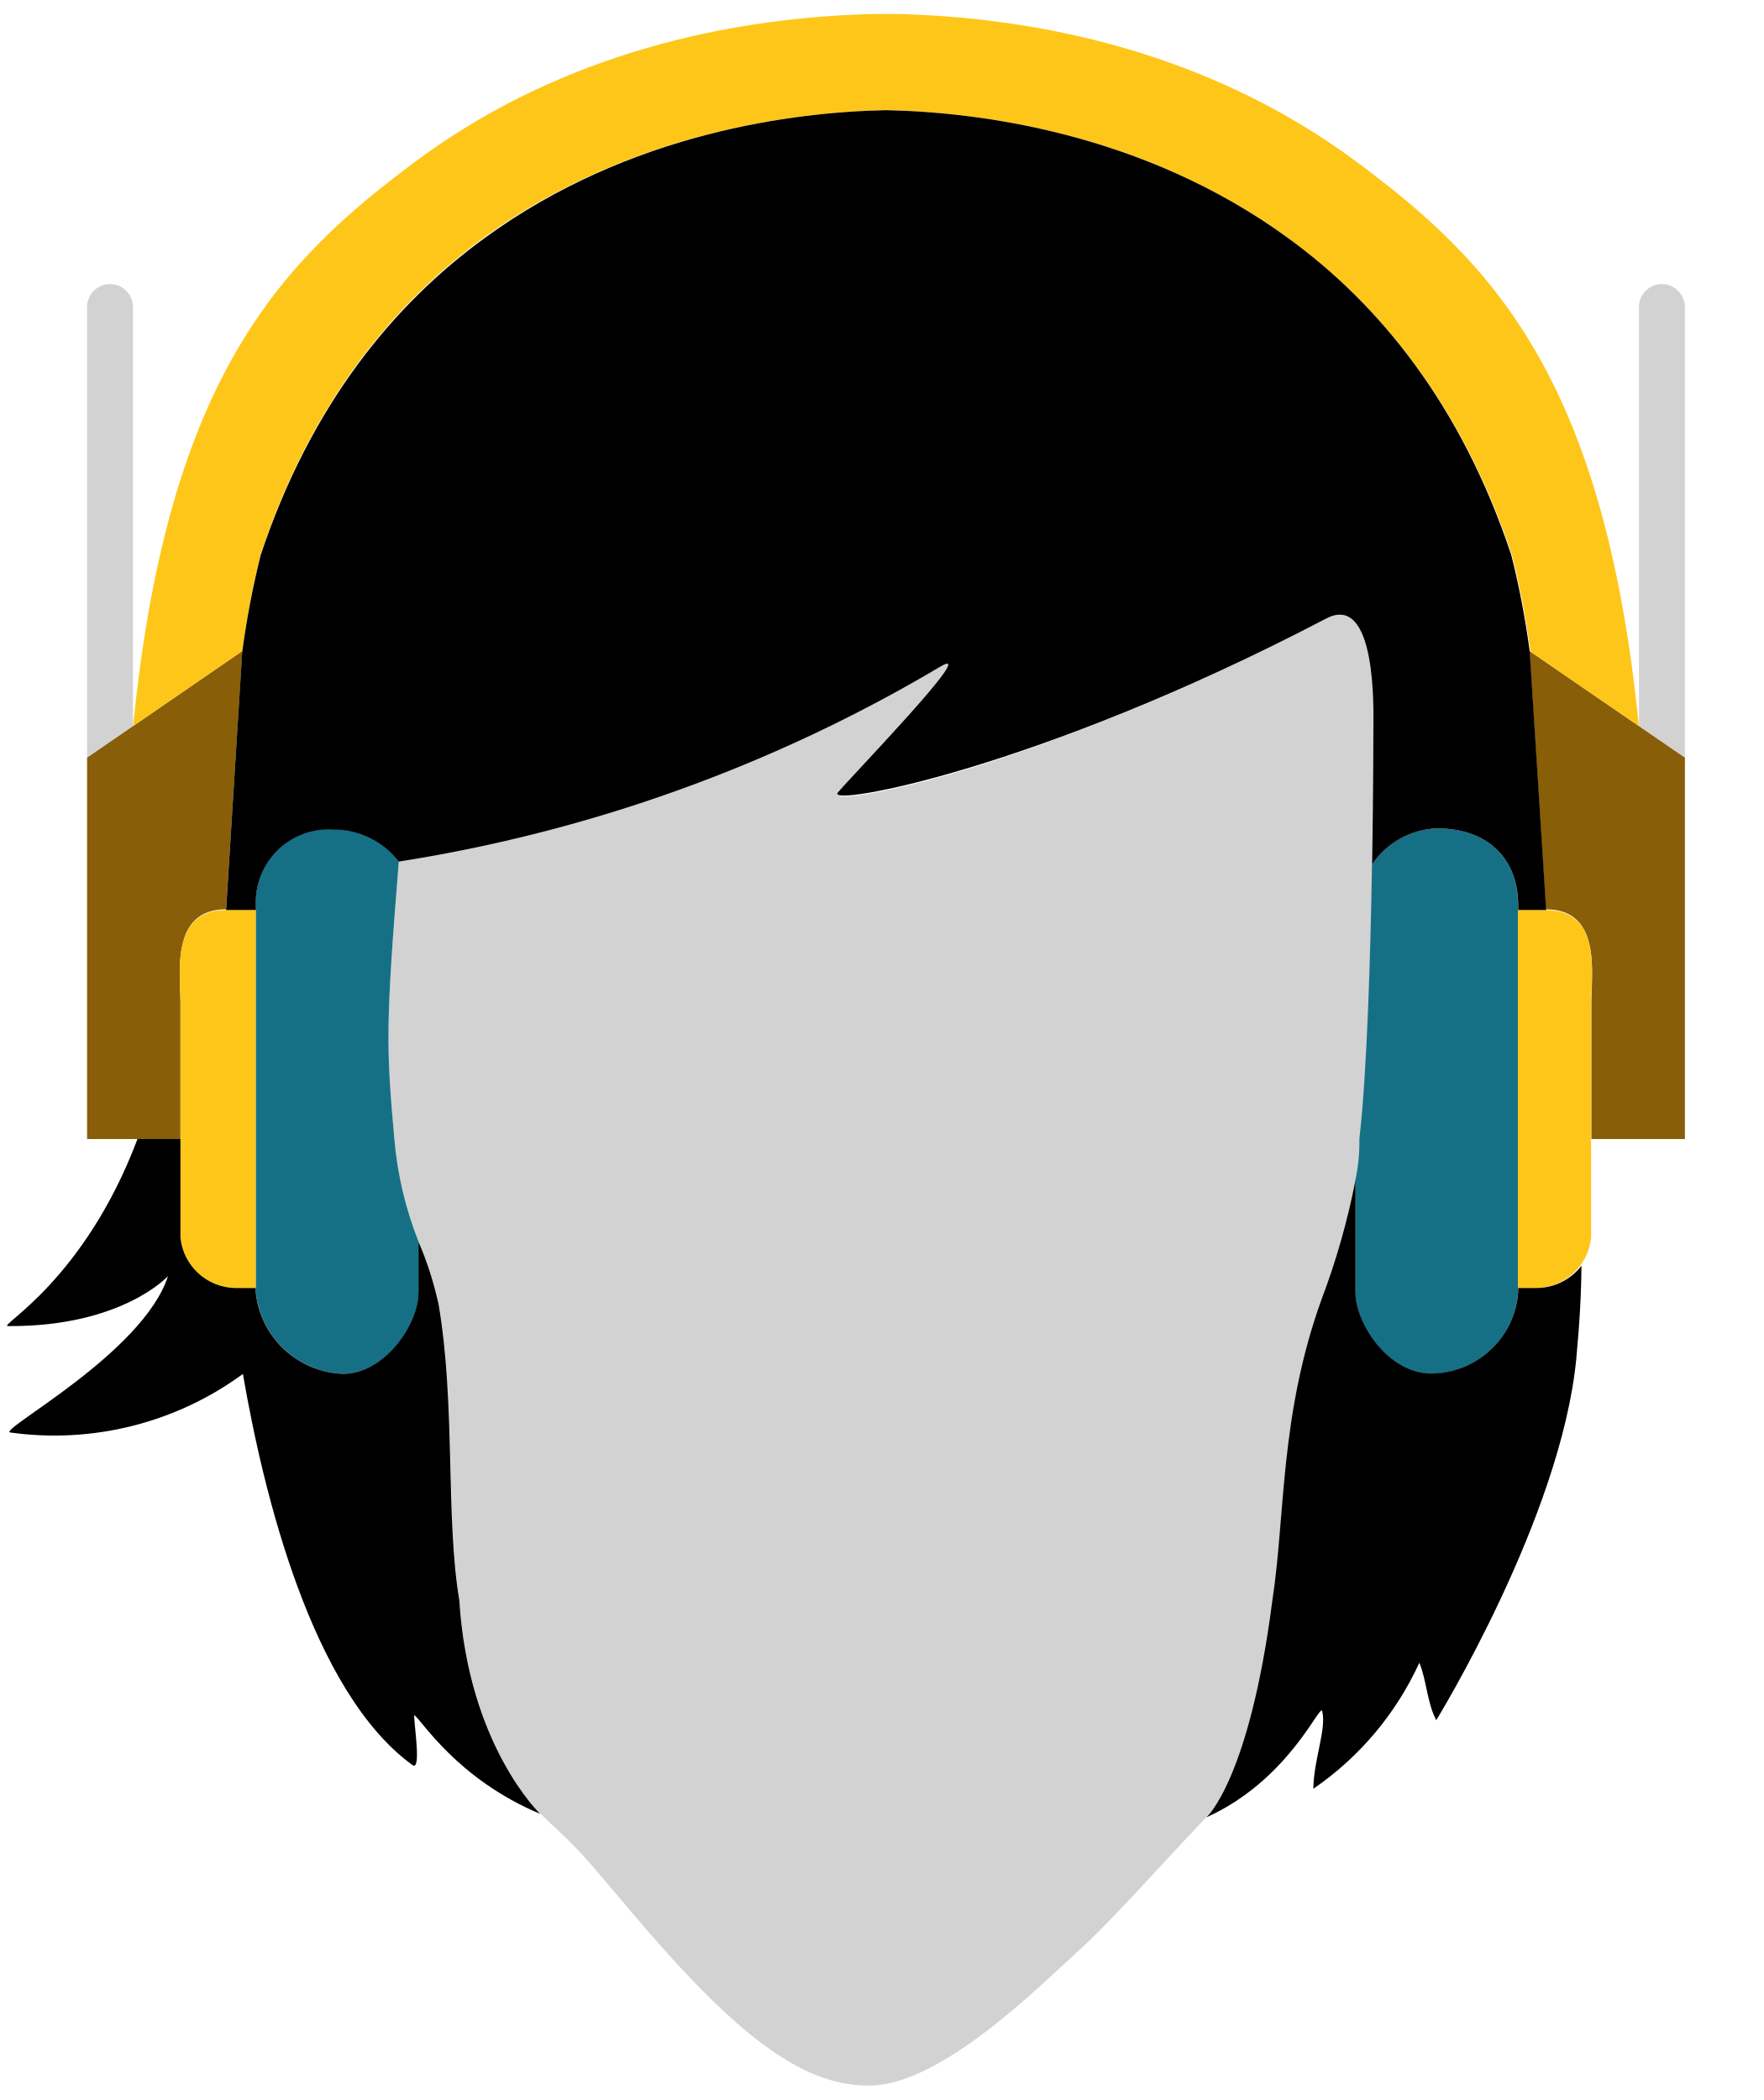
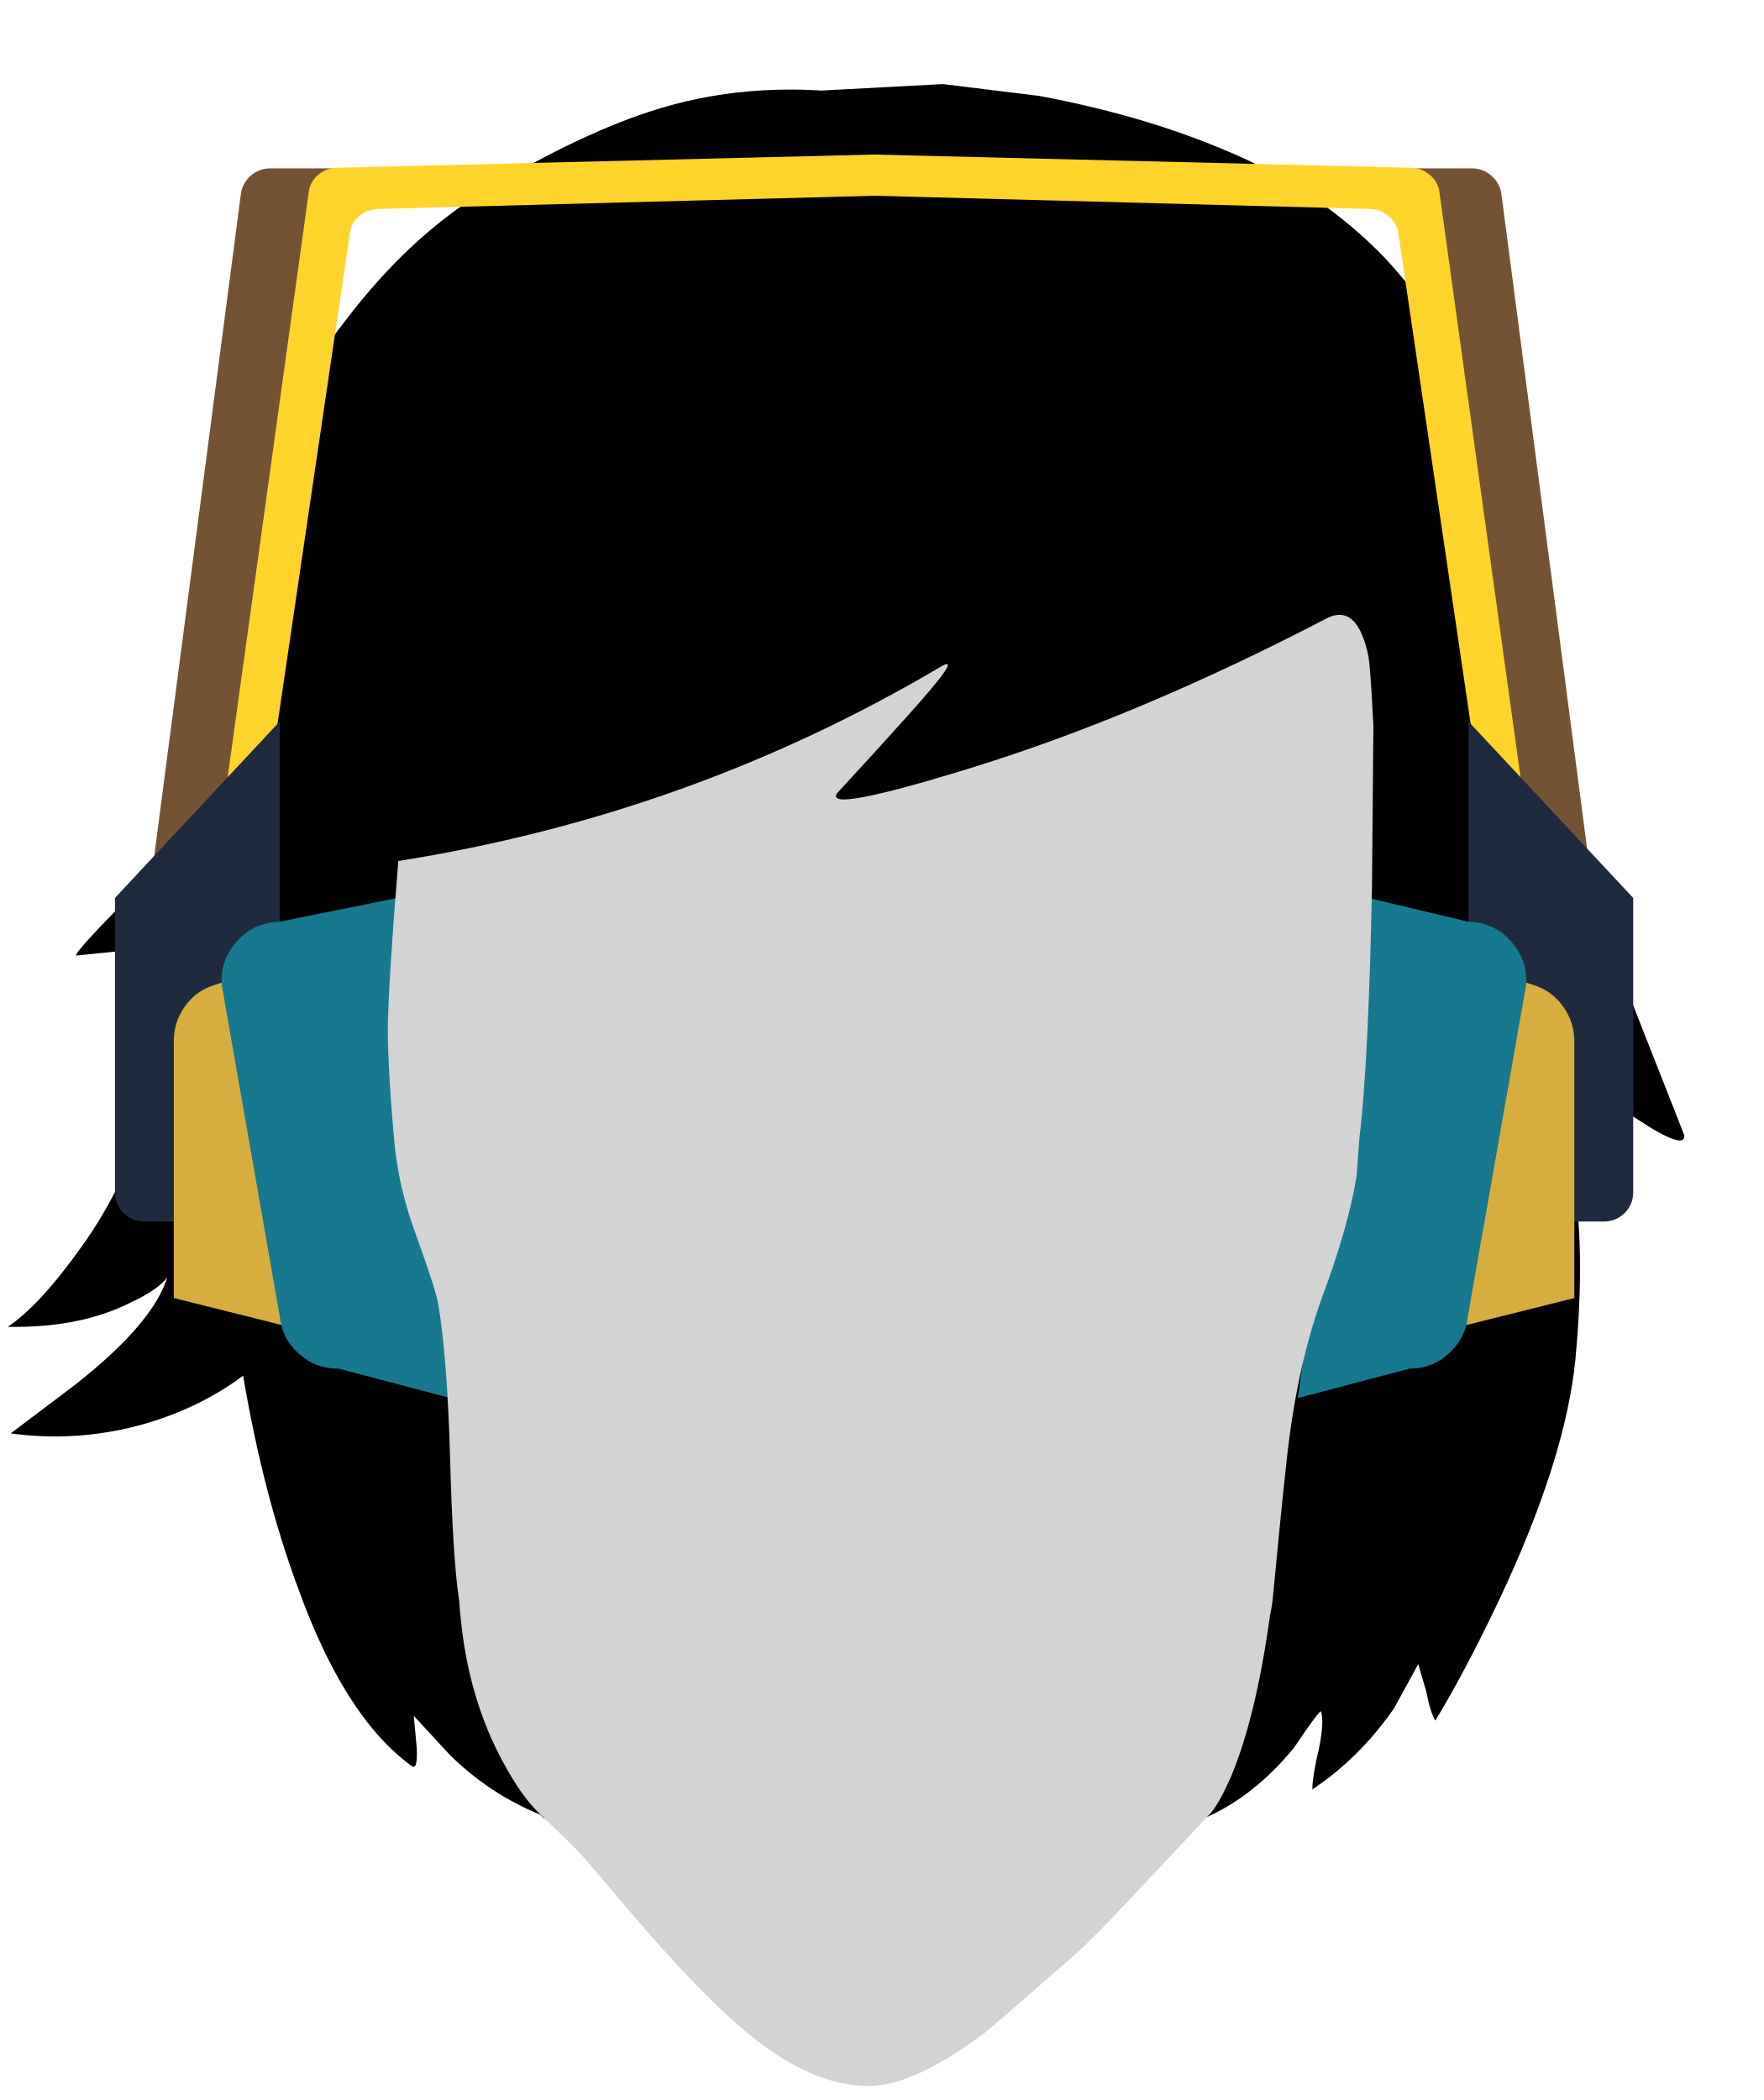
- <svg xmlns="http://www.w3.org/2000/svg" viewBox="0 0 126 150">
-   <path d="m7.86 20.29a1.64 1.64 0 0 0 -1.64 1.64v32.19l3.28-2.25v-29.94a1.65 1.65 0 0 0 -1.64-1.64z" fill="#d2d2d2" />
-   <path d="m17.31 46.5-11.09 7.62v27.24h6.67v-9.72c0-2.15-.72-6.69 3.26-6.69z" fill="#895e08" />
-   <path d="m118.71 20.29a1.64 1.64 0 0 0 -1.64 1.64v29.94l3.28 2.25v-32.19a1.65 1.65 0 0 0 -1.64-1.64z" fill="#d2d2d2" />
-   <path d="m109.25 46.5 11.1 7.62v27.24h-6.68v-9.72c0-2.15.73-6.69-3.25-6.69z" fill="#895e08" />
-   <path d="m16.15 65c-4 0-3.26 4.54-3.26 6.69v16.8a4 4 0 0 0 3.88 3.51h1.51v-27z" fill="#ffc61a" />
-   <path d="m0 0h126v150h-126z" fill="none" opacity=".6" />
-   <path d="m94.73 44.18c-20.68 10.82-35.73 13.61-34.9 12.46s10.35-10.82 7.32-9a108.83 108.83 0 0 1 -38.66 13.81c-.95 11.81-.92 13.32-.32 19.92.53 5.95 2.61 8.54 3.16 11.74 1.24 7.19.51 15.17 1.49 21.2.65 10.4 5.79 15.25 5.79 15.25 3.18 3 2.47 2.28 6.48 7 7.33 8.66 12.1 12.44 17 12.41 5.14 0 12.23-7.19 14.71-9.41s5.36-5.53 9.4-9.8c0 0 3.06-2.67 4.71-15.48.94-6.09.49-13.23 3.52-21.53 3-8.14 2.71-11.46 2.71-11.46 1-8.54 1-29.48 1-29.48-.04-1.06.2-9.52-3.41-7.63z" fill="#d2d2d2" />
-   <path d="m102.63 59.17a5.86 5.86 0 0 0 -4.63 2.56c-.11 6.62-.36 14.94-.9 19.59a13.53 13.53 0 0 1 -.29 3v8c0 2.28 2.41 5.81 5.39 5.81a6.27 6.27 0 0 0 6.23-5.81v-27.67c.01-3.1-1.94-5.48-5.8-5.48z" fill="#167085" />
-   <path d="m28.17 81.37c-.59-6.6-.63-8.11.32-19.88a5.86 5.86 0 0 0 -4.71-2.29 5.19 5.19 0 0 0 -5.5 5.45v27.67a6.5 6.5 0 0 0 6.23 5.81c3 0 5.39-3.53 5.39-5.81v-3.63a25.8 25.8 0 0 1 -1.73-7.32z" fill="#167085" />
-   <path d="m110.42 65h-2v27h1.35a4 4 0 0 0 3.88-3.58v-16.78c.02-2.15.75-6.64-3.23-6.64z" fill="#ffc61a" />
-   <path d="m109.25 46.5 7.81 5.36c-2.49-25.13-10.71-33.29-20.24-40.36-9.37-6.94-20.82-10.18-32.6-10.5h-.94-.94c-11.8.3-23.23 3.54-32.59 10.48-9.54 7.09-17.75 15.25-20.24 40.38l7.8-5.36a63.45 63.45 0 0 1 1.32-6.93c3.57-10.75 9.48-17.91 16-22.65 10.37-7.49 22.17-8.92 28.65-9.05 6.48.13 18.33 1.56 28.72 9.13 6.51 4.74 12.41 11.9 16 22.65a61.37 61.37 0 0 1 1.32 6.92z" fill="#ffc61a" />
-   <path d="m32.81 114.31c-1-6-.25-14-1.49-21.2a24.57 24.57 0 0 0 -1.43-4.42v3.63c0 2.28-2.41 5.81-5.39 5.81a6.5 6.5 0 0 1 -6.23-5.81v-.32h-1.5a4 4 0 0 1 -3.88-3.58v-7.06h-3.07c-3.82 10.14-9.97 13.35-9.26 13.36 8.15.06 11.44-3.57 11.44-3.57-1.78 5.52-12.18 11-11.27 11.17a22.79 22.79 0 0 0 16.62-4.18c1.47 8.53 4.91 22.69 12.09 27.92.68.55.14-2.81.14-3.56.55.36 3.05 4.56 9 7.06.02 0-5.12-4.85-5.77-15.25z" />
-   <path d="m109.79 92h-1.35v.3a6.27 6.27 0 0 1 -6.23 5.81c-3 0-5.39-3.53-5.39-5.81v-8a52.05 52.05 0 0 1 -2.42 8.5c-3 8.3-2.58 15.44-3.52 21.53-1.65 12.81-4.71 15.48-4.71 15.48 5.89-2.65 8.12-8.18 8.27-7.59.33 1.26-.61 3.47-.63 5.55a22 22 0 0 0 7.57-9c.52 1.23.55 2.86 1.21 4.1 0 0 8.9-14.46 10-25.8.25-2.64.36-4.81.37-6.66a4.06 4.06 0 0 1 -3.17 1.59z" />
-   <path d="m98.1 51.84s0 4.35-.09 9.89a5.86 5.86 0 0 1 4.62-2.56c3.86 0 5.81 2.38 5.81 5.48v.35h2l-1.17-18.43a61.37 61.37 0 0 0 -1.32-6.92c-3.59-10.8-9.49-17.96-15.95-22.65-10.39-7.57-22.24-9-28.72-9.13-6.48.13-18.28 1.56-28.66 9.13-6.51 4.74-12.42 11.9-16 22.65a63.45 63.45 0 0 0 -1.32 6.93l-1.15 18.42h2.13v-.3a5.19 5.19 0 0 1 5.5-5.45 5.86 5.86 0 0 1 4.71 2.29 108.83 108.83 0 0 0 38.66-13.91c3-1.81-6.53 8-7.32 9s14.22-1.63 34.9-12.45c3.61-1.89 3.37 6.57 3.37 7.66z" />
+ <svg xmlns="http://www.w3.org/2000/svg" xmlns:xlink="http://www.w3.org/1999/xlink" version="1.1" preserveAspectRatio="none" x="0px" y="0px" width="126px" height="150px" viewBox="0 0 126 150">
+   <defs>
+     <g id="Symbol_39_0_Layer23_0_FILL">
+       <path fill="#000000" stroke="none" d=" M 113.45 33.25 Q 105.75 29.75 96.05 27.95 L 87.9 26.95 77.6 27.5 Q 70.3 27.05 63.75 29.05 57.35 31 49.1 35.95 42.6 39.85 37.1 47.1 34.2 50.85 32.75 53.6 30.8 56.85 28.7 62.95 24.65 75 24.25 90.05 24.3 90.65 19.25 95.55 14.25 100.55 14.25 101 L 18.2 100.6 22.85 99.5 Q 22.05 115.5 14.75 125.7 11.2 130.7 8.45 132.55 14.6 132.65 18.85 130.5 21.15 129.45 22 128.35 20.8 132.25 14.2 137.45 L 8.7 141.6 Q 14.1 142.35 19.5 140.95 24.55 139.6 28.45 136.7 30.15 146.75 33.1 154.7 37.05 165.7 42.75 169.85 43.3 170.3 43.2 168.3 L 42.95 165.6 45.95 168.85 Q 49.3 172.2 53.7 174 L 54.05 174.35 54.05 174.2 110.35 174.2 Q 114.445 172.345 117.75 168.3 120 164.95 120.05 165.25 120.3 166.1 119.9 168.2 119.3 170.75 119.3 171.85 123.3 169.2 126.25 164.95 L 128.3 161.2 129 163.6 Q 129.3 165.25 129.75 166 132.2 162 135.2 155.7 140.8 143.8 141.65 135.35 142.55 125.85 141.4 119.3 139.8 112.9 139.25 107.55 142.2 111.8 146.75 114.8 151.05 117.65 150.9 116.25 L 143.5 97.45 Q 141 89.85 140.25 80.8 138.25 68 137.25 64 135.45 57.35 131.5 50.1 128.45 44.75 125 41.25 120.1 36.35 113.45 33.25 Z" />
+     </g>
+     <g id="Layer1_0_FILL">
+       <path fill="#745334" stroke="none" d=" M 72 68 L 61.4 68 Q 59.5 68 58.05 69.25 56.65 70.5 56.4 72.35 L 41 190 55 187 72 68 M 265.6 68 L 255 68 272 187 286 190 270.6 72.35 Q 270.35 70.5 268.9 69.25 267.5 68 265.6 68 Z" />
+     </g>
+     <g id="Layer1_1_FILL">
+       <path fill="#FFD52B" stroke="none" d=" M 248.4 74.9 Q 250 75 251.25 75.95 252.5 76.9 253 78.45 L 269 187 276 187 260 71.55 Q 259.55 69.95 258.25 68.95 256.95 67.95 255.35 67.9 L 164 65.65 72.65 67.9 Q 71 67.95 69.7 68.95 68.4 69.95 68 71.55 L 52 187 59 187 75 78.45 Q 75.45 76.9 76.7 75.95 77.95 75 79.55 74.9 L 164 72.65 248.4 74.9 Z" />
+     </g>
+     <g id="Layer1_2_FILL">
+       <path fill="#1F2A3E" stroke="none" d=" M 63 162 L 35 192 35 242 Q 35 244.1 36.45 245.55 37.9 247 40 247 L 63 247 63 162 M 293 192 L 265 162 265 247 288 247 Q 290.05 247 291.55 245.55 293 244.1 293 242 L 293 192 Z" />
+     </g>
+     <g id="Layer1_3_FILL">
+       <path fill="#D7AD3F" stroke="none" d=" M 276.05 206.8 L 249 198 243 270 283 260 283 216.3 Q 282.95 213 281.05 210.4 279.15 207.75 276.05 206.8 M 51.9 206.8 Q 48.8 207.75 46.9 210.4 45 213.05 45 216.3 L 45 260 85 270 82 197 51.9 206.8 Z" />
+     </g>
+     <g id="Layer1_4_FILL">
+       <path fill="#167990" stroke="none" d=" M 63.15 196 L 62.05 196.1 Q 57.95 196.55 55.35 199.8 52.75 203 53.2 207.1 L 63 263.1 Q 63.4 266.95 66.3 269.5 69.15 272.05 73 272 L 92 277 83 192 63.15 196 M 264.8 196 L 248 192 236 277 255 272 Q 258.85 272 261.65 269.45 264.5 266.9 264.9 263.1 L 274.75 207.1 Q 275.2 203 272.6 199.8 270 196.55 265.9 196.1 L 264.8 196 Z" />
+     </g>
+     <g id="Layer0_0_FILL">
+       <path fill="#D3D3D3" stroke="none" d=" M 97.75 46.9 Q 96.95 43 94.7 44.2 81.25 51.2 69.2 54.9 58.8 58.1 59.8 56.65 62.8 53.4 64.9 51.05 68.95 46.55 67.15 47.65 49.3 58.2 28.45 61.5 27.75 70.1 27.7 73.4 27.7 76.3 28.15 81.4 28.45 84.85 29.75 88.3 31.15 92.2 31.3 93.15 31.95 96.95 32.15 104.2 32.35 111.5 32.8 114.35 32.836 114.931 32.9 115.5 33.446 121.301 35.95 125.9 37.3 128.4 38.6 129.6 40.95 131.85 41.5 132.45 42 133 45.05 136.6 50.7 143.25 54.45 146.05 58.45 149 62.05 149 65.3 149 70.4 145.15 71.15 144.55 76.8 139.6 78.3 138.25 80.9 135.45 84.2 131.95 86.2 129.8 86.95 129.15 87.95 126.85 89.705 122.647 90.7 115.5 90.82 114.91 90.9 114.3 91.5 107.95 91.9 104.35 92.6 97.8 94.4 92.75 96.3 87.7 96.9 84 L 97.1 81.3 Q 97.75 75.95 98 63.35 L 98.1 51.85 Q 97.9 47.85 97.75 46.9 Z" />
+     </g>
+   </defs>
+   <g transform="matrix( 0.8406372, 0, 0, 0.8406372, -6.55,-16.65) ">
+     <g transform="matrix( 1, 0, 0, 1, 0,0) ">
+       <use xlink:href="#Symbol_39_0_Layer23_0_FILL" />
+     </g>
+   </g>
+   <g transform="matrix( 0.4203339, 0, 0, 0.4202576, -6.5,-16.55) ">
+     <use xlink:href="#Layer1_0_FILL" />
+   </g>
+   <g transform="matrix( 0.4203339, 0, 0, 0.4202576, -6.5,-16.55) ">
+     <use xlink:href="#Layer1_1_FILL" />
+   </g>
+   <g transform="matrix( 0.4203339, 0, 0, 0.4202576, -6.5,-16.55) ">
+     <use xlink:href="#Layer1_2_FILL" />
+   </g>
+   <g transform="matrix( 0.4203339, 0, 0, 0.4202576, -6.5,-16.55) ">
+     <use xlink:href="#Layer1_3_FILL" />
+   </g>
+   <g transform="matrix( 0.4203339, 0, 0, 0.4202576, -6.5,-16.55) ">
+     <use xlink:href="#Layer1_4_FILL" />
+   </g>
+   <g transform="matrix( 1, 0, 0, 1, 0,0) ">
+     <use xlink:href="#Layer0_0_FILL" />
+   </g>
</svg>
